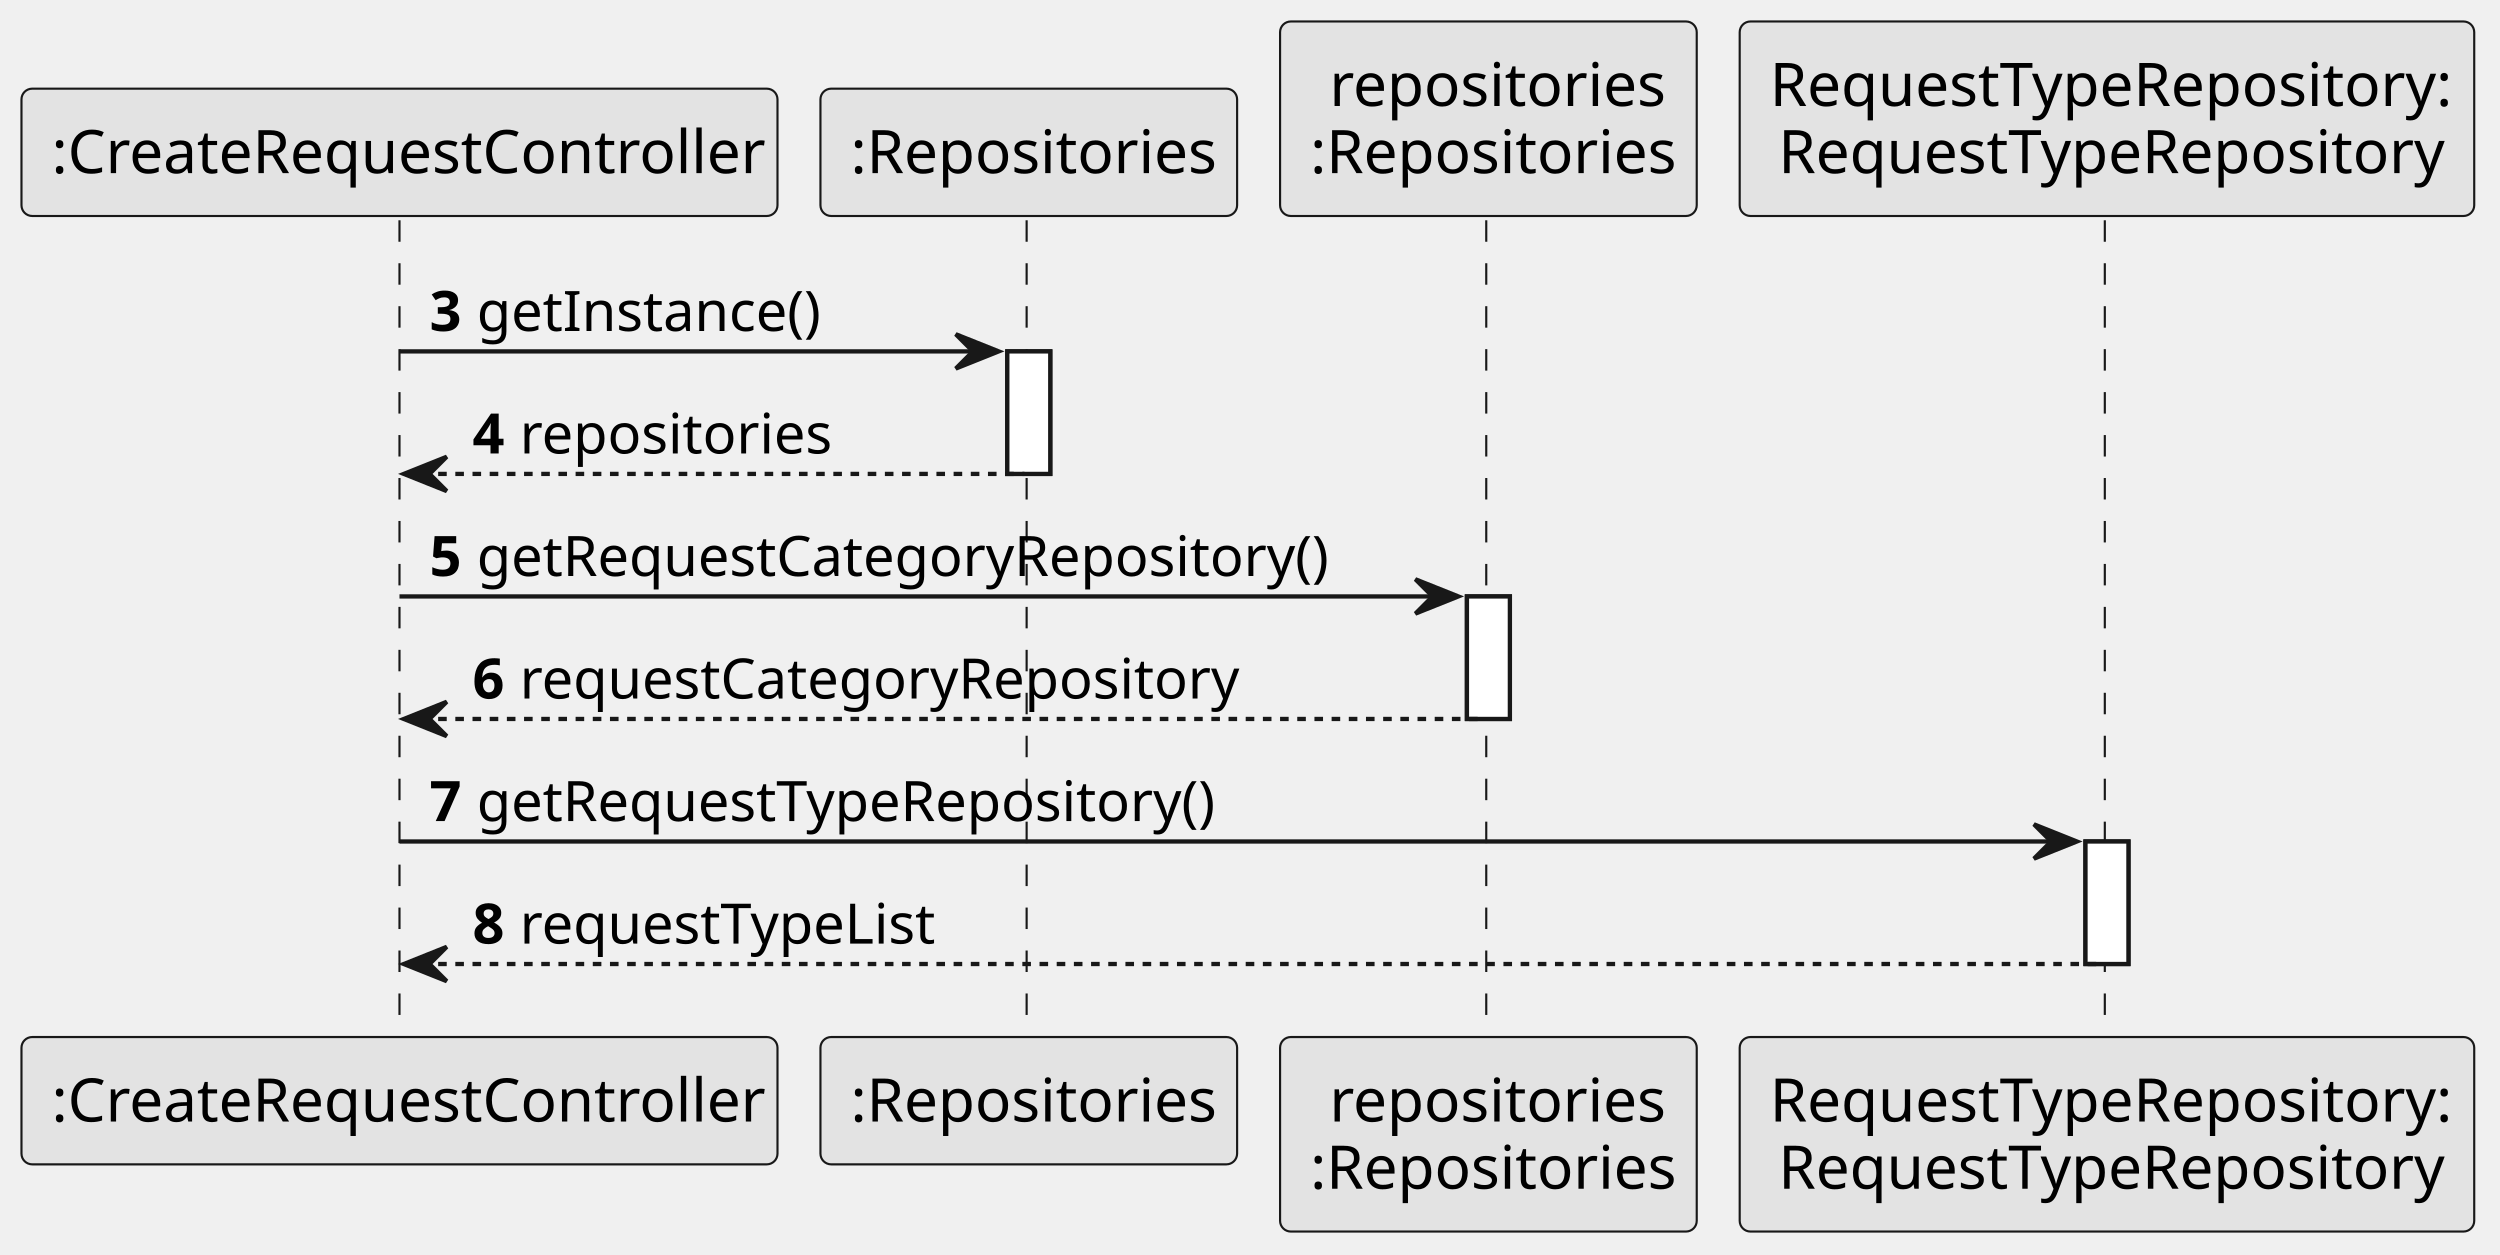
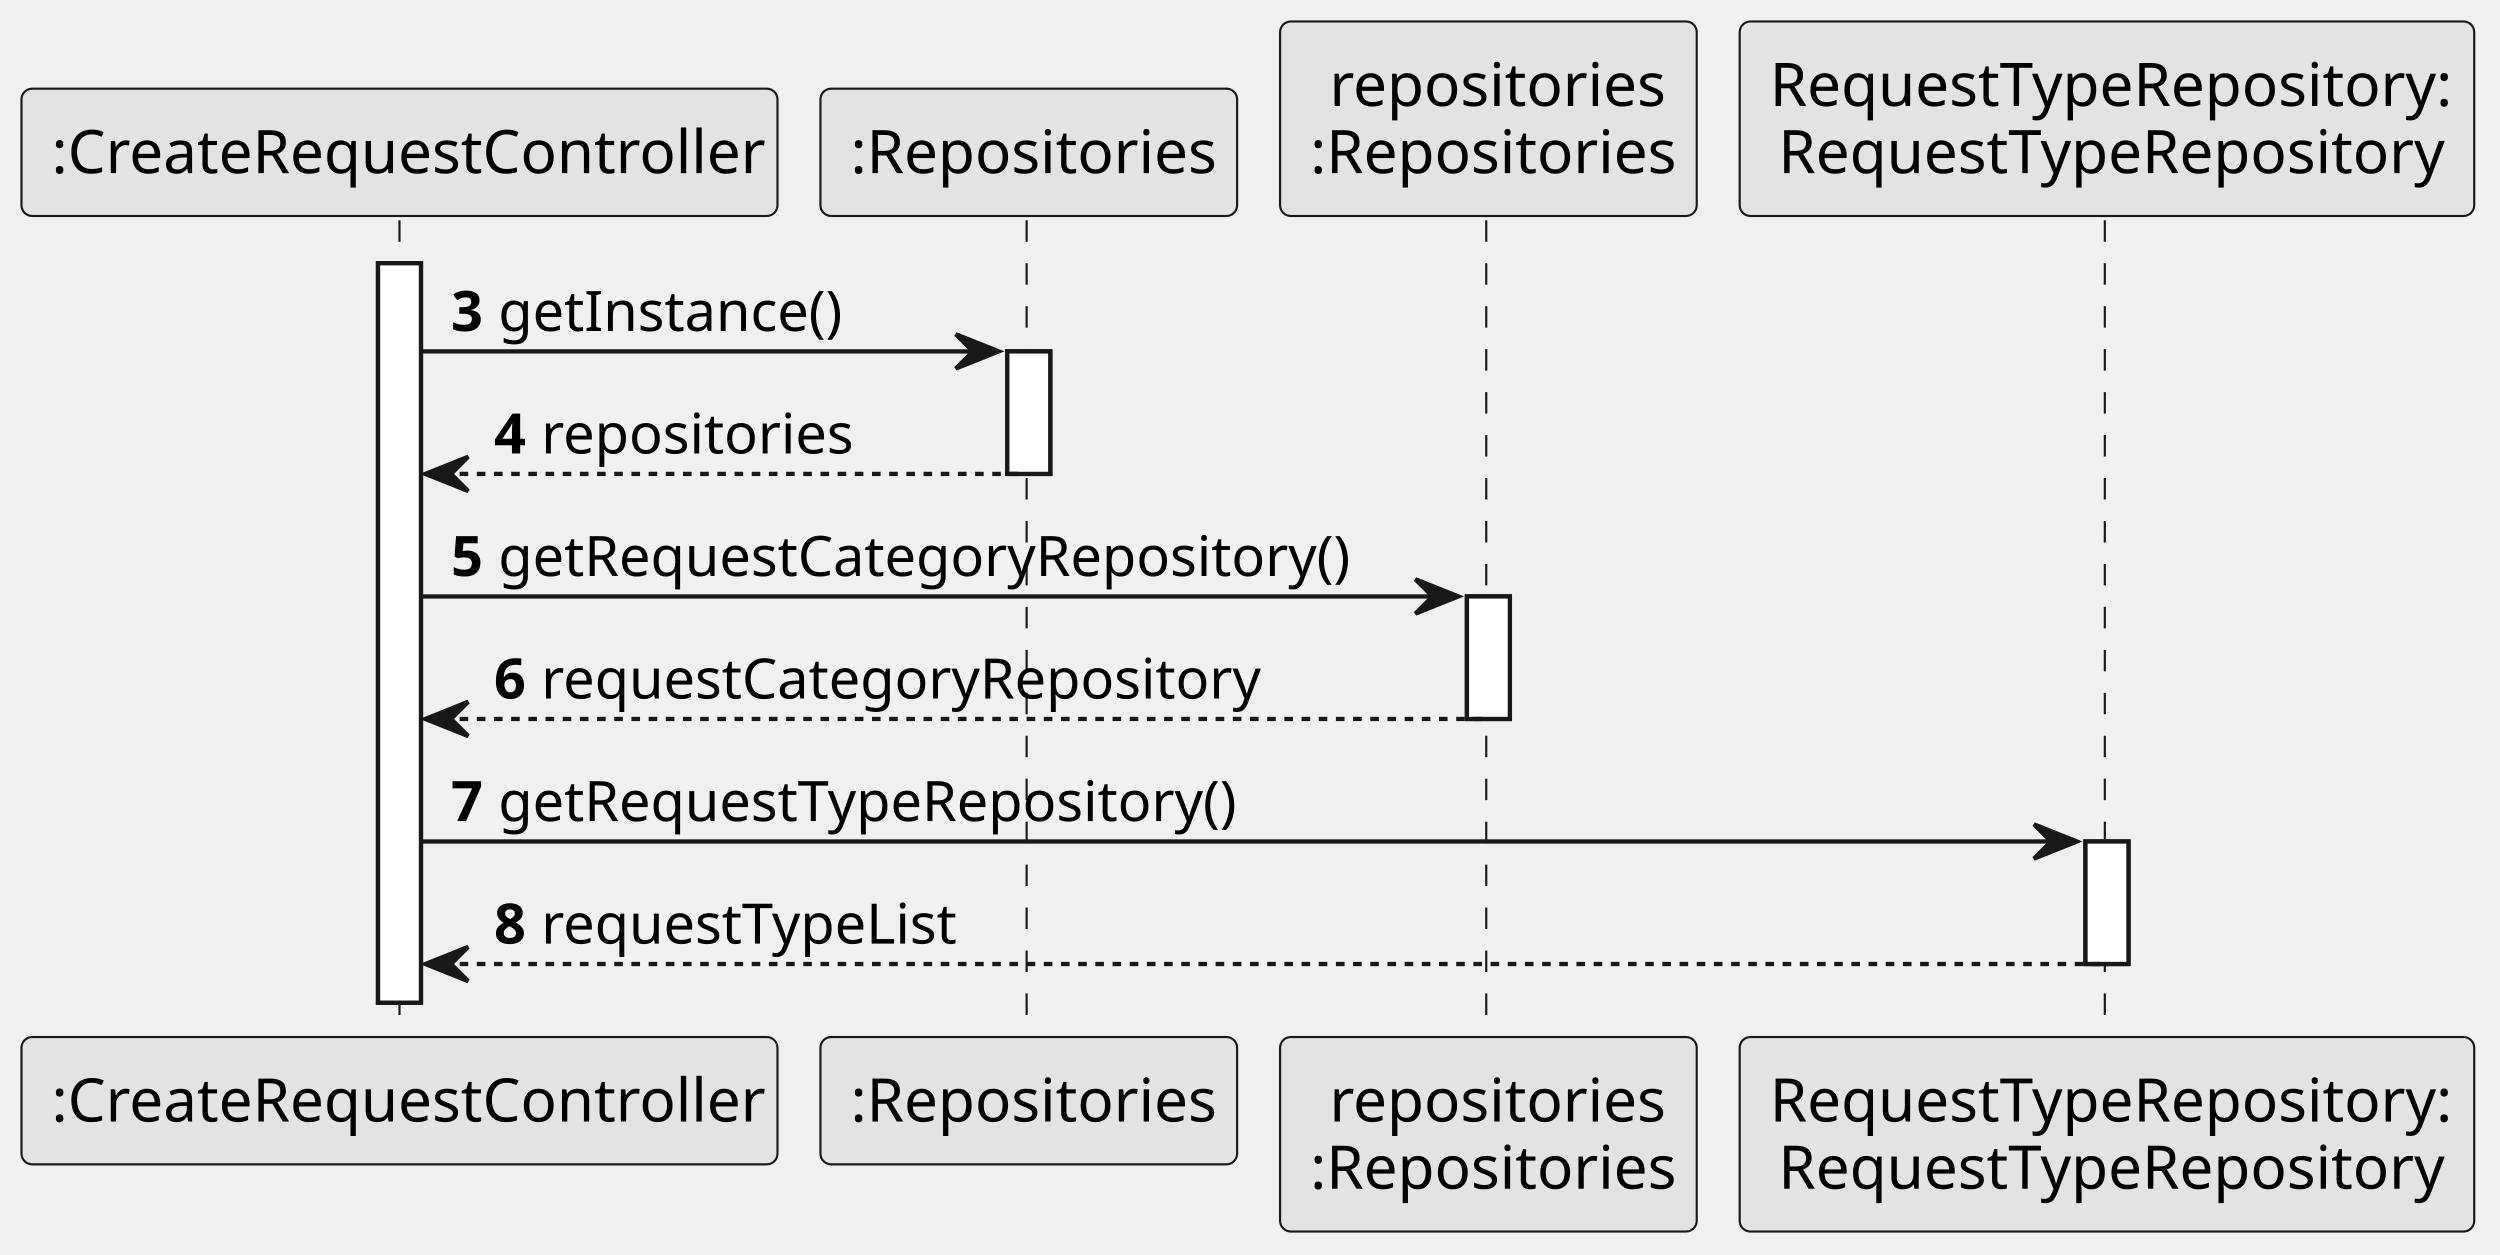
<svg xmlns="http://www.w3.org/2000/svg" contentStyleType="text/css" height="292px" preserveAspectRatio="none" style="width:582px;height:292px;background:#FFFFFF;" version="1.1" viewBox="0 0 582 292" width="582px" zoomAndPan="magnify">
  <defs />
  <g>
+     <rect fill="#FFFFFF" height="172.141" style="stroke:#181818;stroke-width:1.0;" width="10" x="88" y="61.281" />
    <rect fill="#FFFFFF" height="28.523" style="stroke:#181818;stroke-width:1.0;" width="10" x="234.5" y="81.805" />
    <rect fill="#FFFFFF" height="28.523" style="stroke:#181818;stroke-width:1.0;" width="10" x="341.5" y="138.852" />
    <rect fill="#FFFFFF" height="28.523" style="stroke:#181818;stroke-width:1.0;" width="10" x="485.5" y="195.898" />
    <line style="stroke:#181818;stroke-width:0.5;stroke-dasharray:5.0,5.0;" x1="93" x2="93" y1="51.281" y2="242.422" />
    <line style="stroke:#181818;stroke-width:0.5;stroke-dasharray:5.0,5.0;" x1="239" x2="239" y1="51.281" y2="242.422" />
    <line style="stroke:#181818;stroke-width:0.5;stroke-dasharray:5.0,5.0;" x1="346" x2="346" y1="51.281" y2="242.422" />
    <line style="stroke:#181818;stroke-width:0.5;stroke-dasharray:5.0,5.0;" x1="490" x2="490" y1="51.281" y2="242.422" />
    <rect fill="#E3E3E3" height="29.641" rx="2.5" ry="2.5" style="stroke:#181818;stroke-width:0.5;" width="176" x="5" y="20.641" />
    <text fill="#000000" font-family="sans-serif" font-size="14" lengthAdjust="spacing" textLength="162" x="12" y="40.315">:CreateRequestController</text>
    <rect fill="#E3E3E3" height="29.641" rx="2.5" ry="2.5" style="stroke:#181818;stroke-width:0.5;" width="176" x="5" y="241.422" />
    <text fill="#000000" font-family="sans-serif" font-size="14" lengthAdjust="spacing" textLength="162" x="12" y="261.096">:CreateRequestController</text>
    <rect fill="#E3E3E3" height="29.641" rx="2.5" ry="2.5" style="stroke:#181818;stroke-width:0.5;" width="97" x="191" y="20.641" />
    <text fill="#000000" font-family="sans-serif" font-size="14" lengthAdjust="spacing" textLength="83" x="198" y="40.315">:Repositories</text>
    <rect fill="#E3E3E3" height="29.641" rx="2.5" ry="2.5" style="stroke:#181818;stroke-width:0.5;" width="97" x="191" y="241.422" />
    <text fill="#000000" font-family="sans-serif" font-size="14" lengthAdjust="spacing" textLength="83" x="198" y="261.096">:Repositories</text>
    <rect fill="#E3E3E3" height="45.281" rx="2.5" ry="2.5" style="stroke:#181818;stroke-width:0.5;" width="97" x="298" y="5" />
    <text fill="#000000" font-family="sans-serif" font-size="14" lengthAdjust="spacing" textLength="74" x="309.5" y="24.674">repositories</text>
    <text fill="#000000" font-family="sans-serif" font-size="14" lengthAdjust="spacing" textLength="83" x="305" y="40.315">:Repositories</text>
    <rect fill="#E3E3E3" height="45.281" rx="2.5" ry="2.5" style="stroke:#181818;stroke-width:0.5;" width="97" x="298" y="241.422" />
    <text fill="#000000" font-family="sans-serif" font-size="14" lengthAdjust="spacing" textLength="74" x="309.5" y="261.096">repositories</text>
    <text fill="#000000" font-family="sans-serif" font-size="14" lengthAdjust="spacing" textLength="83" x="305" y="276.736">:Repositories</text>
    <rect fill="#E3E3E3" height="45.281" rx="2.5" ry="2.5" style="stroke:#181818;stroke-width:0.5;" width="171" x="405" y="5" />
    <text fill="#000000" font-family="sans-serif" font-size="14" lengthAdjust="spacing" textLength="157" x="412" y="24.674">RequestTypeRepository:</text>
    <text fill="#000000" font-family="sans-serif" font-size="14" lengthAdjust="spacing" textLength="153" x="414" y="40.315">RequestTypeRepository</text>
    <rect fill="#E3E3E3" height="45.281" rx="2.5" ry="2.5" style="stroke:#181818;stroke-width:0.5;" width="171" x="405" y="241.422" />
    <text fill="#000000" font-family="sans-serif" font-size="14" lengthAdjust="spacing" textLength="157" x="412" y="261.096">RequestTypeRepository:</text>
    <text fill="#000000" font-family="sans-serif" font-size="14" lengthAdjust="spacing" textLength="153" x="414" y="276.736">RequestTypeRepository</text>
+     <rect fill="#FFFFFF" height="172.141" style="stroke:#181818;stroke-width:1.0;" width="10" x="88" y="61.281" />
    <rect fill="#FFFFFF" height="28.523" style="stroke:#181818;stroke-width:1.0;" width="10" x="234.5" y="81.805" />
    <rect fill="#FFFFFF" height="28.523" style="stroke:#181818;stroke-width:1.0;" width="10" x="341.5" y="138.852" />
    <rect fill="#FFFFFF" height="28.523" style="stroke:#181818;stroke-width:1.0;" width="10" x="485.5" y="195.898" />
    <polygon fill="#181818" points="222.5,77.805,232.5,81.805,222.5,85.805,226.5,81.805" style="stroke:#181818;stroke-width:1.0;" />
-     <line style="stroke:#181818;stroke-width:1.0;" x1="93" x2="228.5" y1="81.805" y2="81.805" />
-     <text fill="#000000" font-family="sans-serif" font-size="13" font-weight="bold" lengthAdjust="spacing" textLength="7" x="100" y="77.05">3</text>
-     <text fill="#000000" font-family="sans-serif" font-size="13" lengthAdjust="spacing" textLength="75" x="111" y="77.05">getInstance()</text>
-     <polygon fill="#181818" points="104,106.328,94,110.328,104,114.328,100,110.328" style="stroke:#181818;stroke-width:1.0;" />
-     <line style="stroke:#181818;stroke-width:1.0;stroke-dasharray:2.0,2.0;" x1="98" x2="238.5" y1="110.328" y2="110.328" />
-     <text fill="#000000" font-family="sans-serif" font-size="13" font-weight="bold" lengthAdjust="spacing" textLength="7" x="110" y="105.573">4</text>
-     <text fill="#000000" font-family="sans-serif" font-size="13" lengthAdjust="spacing" textLength="67" x="121" y="105.573">repositories</text>
+     <line style="stroke:#181818;stroke-width:1.0;" x1="98" x2="228.5" y1="81.805" y2="81.805" />
+     <text fill="#000000" font-family="sans-serif" font-size="13" font-weight="bold" lengthAdjust="spacing" textLength="7" x="105" y="77.05">3</text>
+     <text fill="#000000" font-family="sans-serif" font-size="13" lengthAdjust="spacing" textLength="75" x="116" y="77.05">getInstance()</text>
+     <polygon fill="#181818" points="109,106.328,99,110.328,109,114.328,105,110.328" style="stroke:#181818;stroke-width:1.0;" />
+     <line style="stroke:#181818;stroke-width:1.0;stroke-dasharray:2.0,2.0;" x1="103" x2="238.5" y1="110.328" y2="110.328" />
+     <text fill="#000000" font-family="sans-serif" font-size="13" font-weight="bold" lengthAdjust="spacing" textLength="7" x="115" y="105.573">4</text>
+     <text fill="#000000" font-family="sans-serif" font-size="13" lengthAdjust="spacing" textLength="67" x="126" y="105.573">repositories</text>
    <polygon fill="#181818" points="329.5,134.852,339.5,138.852,329.5,142.852,333.5,138.852" style="stroke:#181818;stroke-width:1.0;" />
-     <line style="stroke:#181818;stroke-width:1.0;" x1="93" x2="335.5" y1="138.852" y2="138.852" />
-     <text fill="#000000" font-family="sans-serif" font-size="13" font-weight="bold" lengthAdjust="spacing" textLength="7" x="100" y="134.097">5</text>
-     <text fill="#000000" font-family="sans-serif" font-size="13" lengthAdjust="spacing" textLength="188" x="111" y="134.097">getRequestCategoryRepository()</text>
-     <polygon fill="#181818" points="104,163.375,94,167.375,104,171.375,100,167.375" style="stroke:#181818;stroke-width:1.0;" />
-     <line style="stroke:#181818;stroke-width:1.0;stroke-dasharray:2.0,2.0;" x1="98" x2="345.5" y1="167.375" y2="167.375" />
-     <text fill="#000000" font-family="sans-serif" font-size="13" font-weight="bold" lengthAdjust="spacing" textLength="7" x="110" y="162.62">6</text>
-     <text fill="#000000" font-family="sans-serif" font-size="13" lengthAdjust="spacing" textLength="157" x="121" y="162.62">requestCategoryRepository</text>
+     <line style="stroke:#181818;stroke-width:1.0;" x1="98" x2="335.5" y1="138.852" y2="138.852" />
+     <text fill="#000000" font-family="sans-serif" font-size="13" font-weight="bold" lengthAdjust="spacing" textLength="7" x="105" y="134.097">5</text>
+     <text fill="#000000" font-family="sans-serif" font-size="13" lengthAdjust="spacing" textLength="188" x="116" y="134.097">getRequestCategoryRepository()</text>
+     <polygon fill="#181818" points="109,163.375,99,167.375,109,171.375,105,167.375" style="stroke:#181818;stroke-width:1.0;" />
+     <line style="stroke:#181818;stroke-width:1.0;stroke-dasharray:2.0,2.0;" x1="103" x2="345.5" y1="167.375" y2="167.375" />
+     <text fill="#000000" font-family="sans-serif" font-size="13" font-weight="bold" lengthAdjust="spacing" textLength="7" x="115" y="162.62">6</text>
+     <text fill="#000000" font-family="sans-serif" font-size="13" lengthAdjust="spacing" textLength="157" x="126" y="162.62">requestCategoryRepository</text>
    <polygon fill="#181818" points="473.5,191.898,483.5,195.898,473.5,199.898,477.5,195.898" style="stroke:#181818;stroke-width:1.0;" />
-     <line style="stroke:#181818;stroke-width:1.0;" x1="93" x2="479.5" y1="195.898" y2="195.898" />
-     <text fill="#000000" font-family="sans-serif" font-size="13" font-weight="bold" lengthAdjust="spacing" textLength="7" x="100" y="191.144">7</text>
-     <text fill="#000000" font-family="sans-serif" font-size="13" lengthAdjust="spacing" textLength="164" x="111" y="191.144">getRequestTypeRepository()</text>
-     <polygon fill="#181818" points="104,220.422,94,224.422,104,228.422,100,224.422" style="stroke:#181818;stroke-width:1.0;" />
-     <line style="stroke:#181818;stroke-width:1.0;stroke-dasharray:2.0,2.0;" x1="98" x2="489.5" y1="224.422" y2="224.422" />
-     <text fill="#000000" font-family="sans-serif" font-size="13" font-weight="bold" lengthAdjust="spacing" textLength="7" x="110" y="219.667">8</text>
-     <text fill="#000000" font-family="sans-serif" font-size="13" lengthAdjust="spacing" textLength="92" x="121" y="219.667">requestTypeList</text>
+     <line style="stroke:#181818;stroke-width:1.0;" x1="98" x2="479.5" y1="195.898" y2="195.898" />
+     <text fill="#000000" font-family="sans-serif" font-size="13" font-weight="bold" lengthAdjust="spacing" textLength="7" x="105" y="191.144">7</text>
+     <text fill="#000000" font-family="sans-serif" font-size="13" lengthAdjust="spacing" textLength="164" x="116" y="191.144">getRequestTypeRepository()</text>
+     <polygon fill="#181818" points="109,220.422,99,224.422,109,228.422,105,224.422" style="stroke:#181818;stroke-width:1.0;" />
+     <line style="stroke:#181818;stroke-width:1.0;stroke-dasharray:2.0,2.0;" x1="103" x2="489.5" y1="224.422" y2="224.422" />
+     <text fill="#000000" font-family="sans-serif" font-size="13" font-weight="bold" lengthAdjust="spacing" textLength="7" x="115" y="219.667">8</text>
+     <text fill="#000000" font-family="sans-serif" font-size="13" lengthAdjust="spacing" textLength="92" x="126" y="219.667">requestTypeList</text>
  </g>
</svg>
